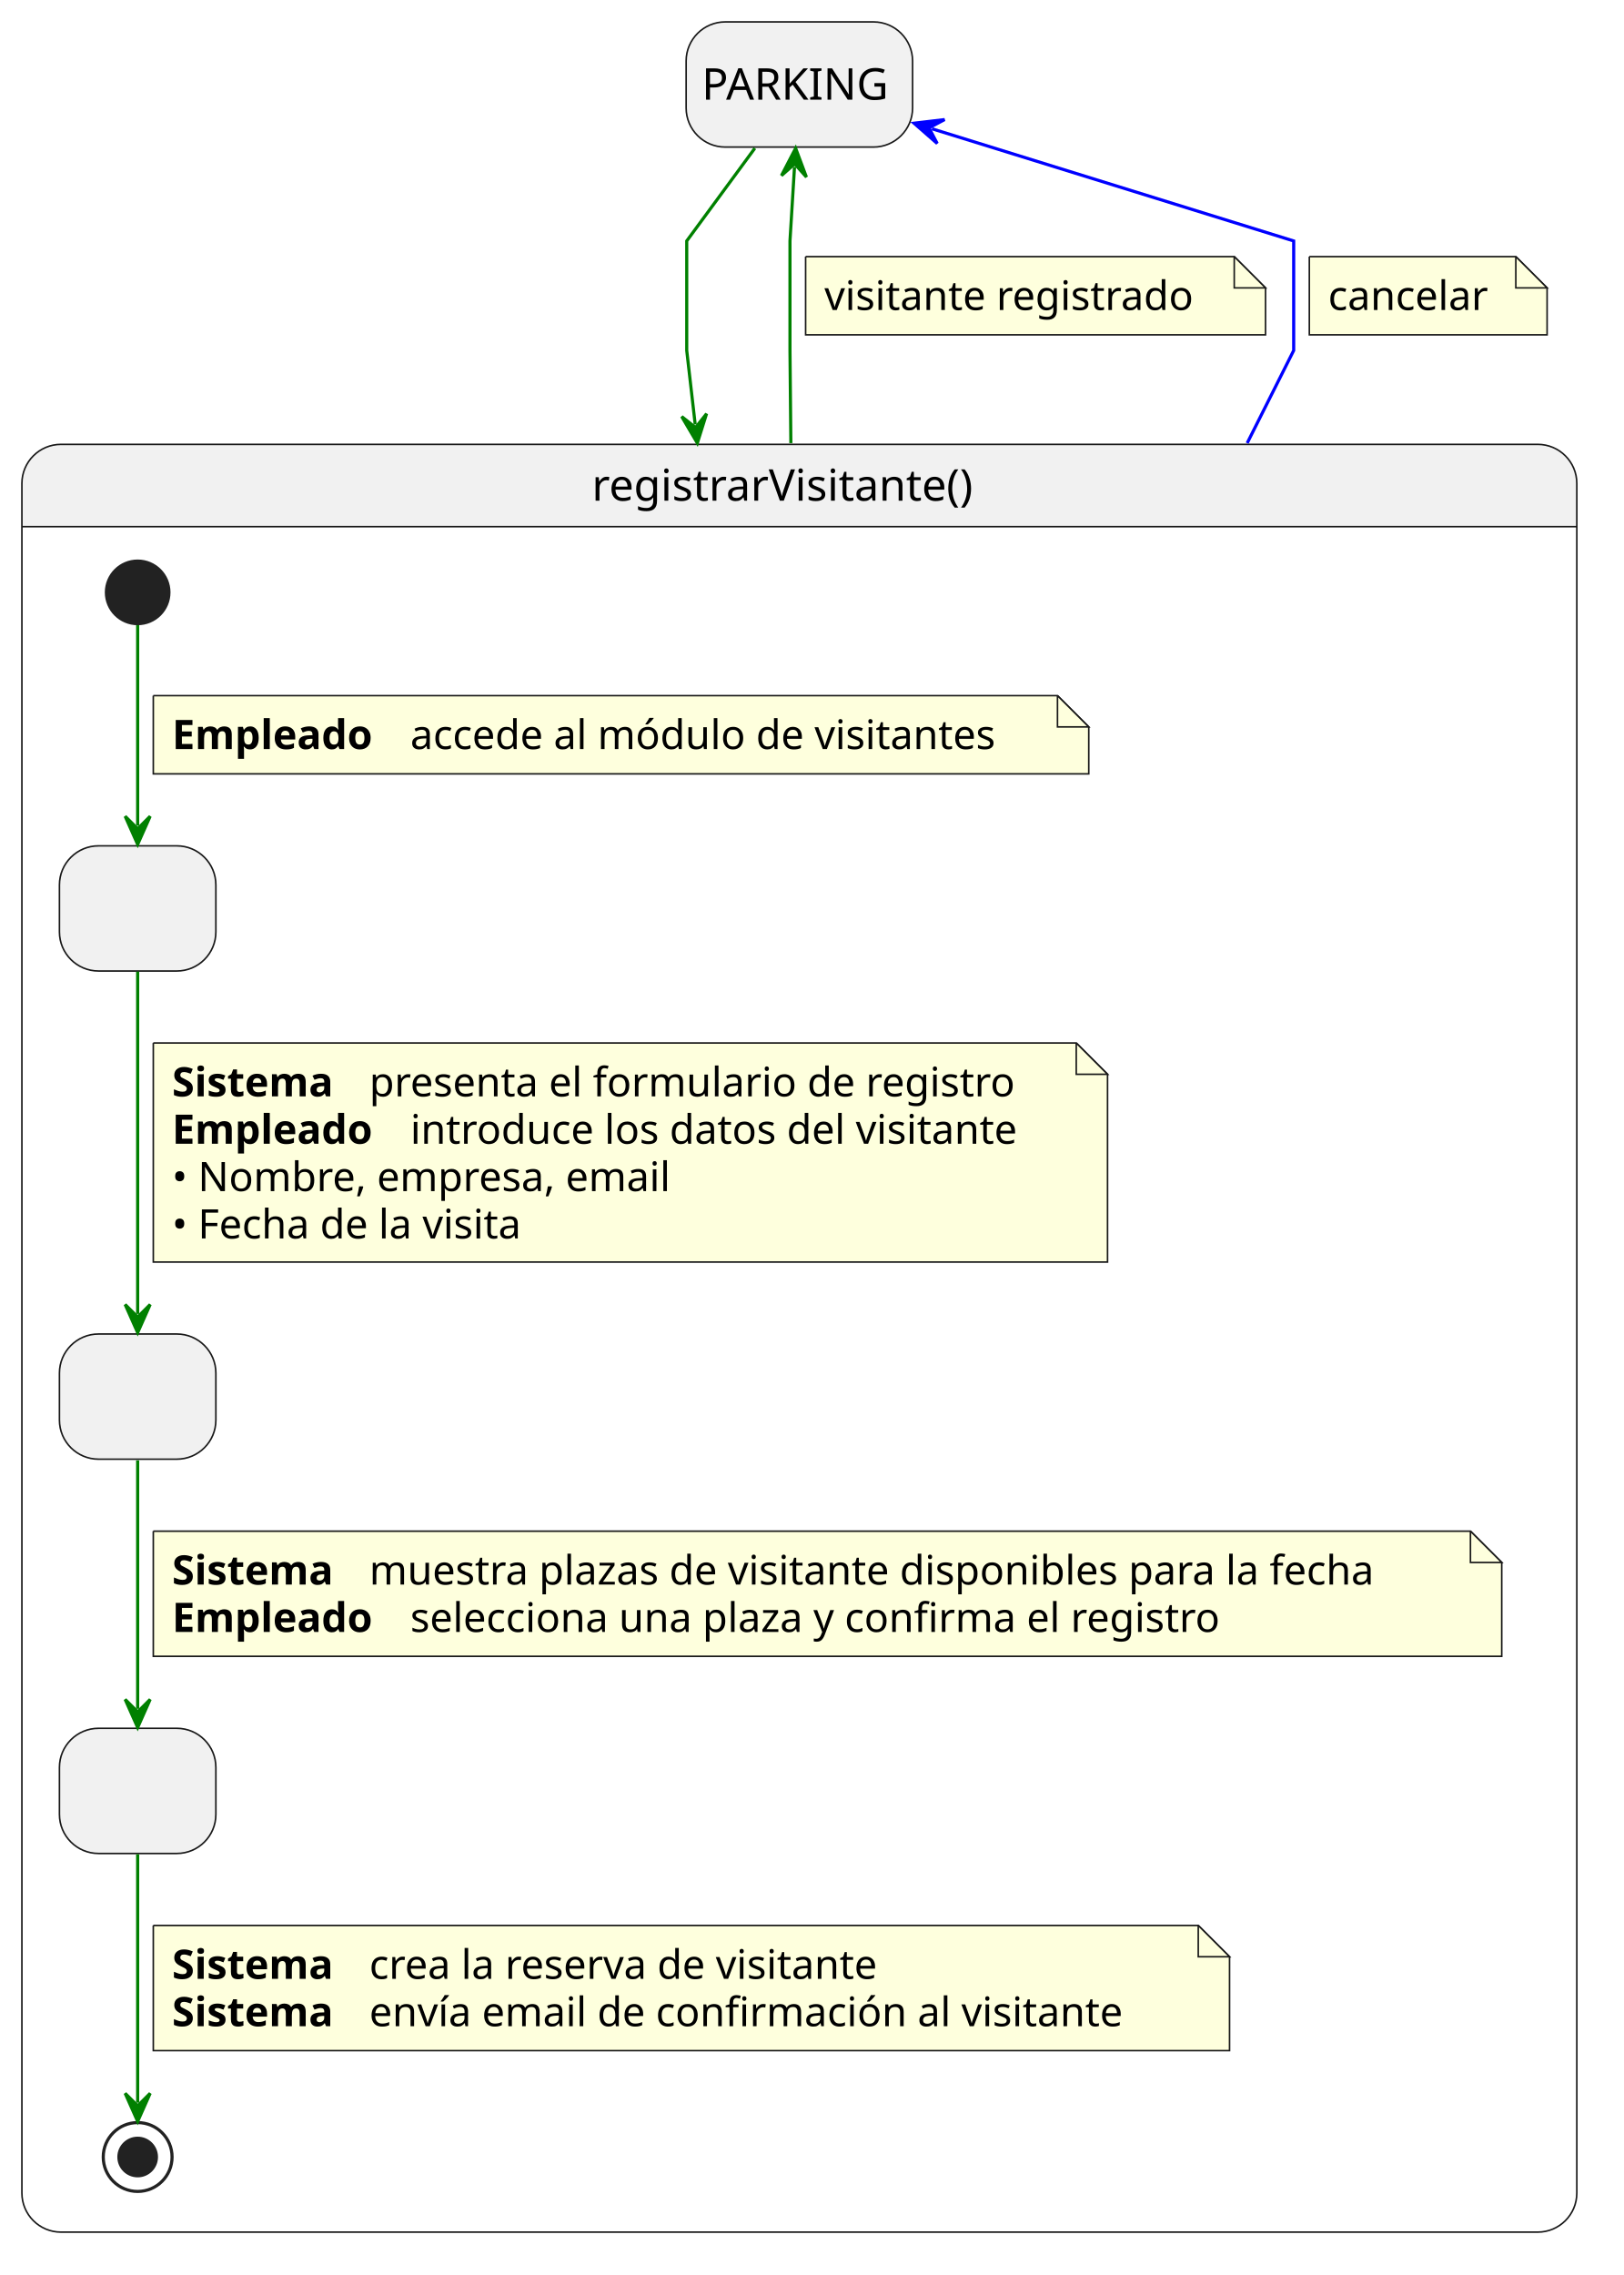
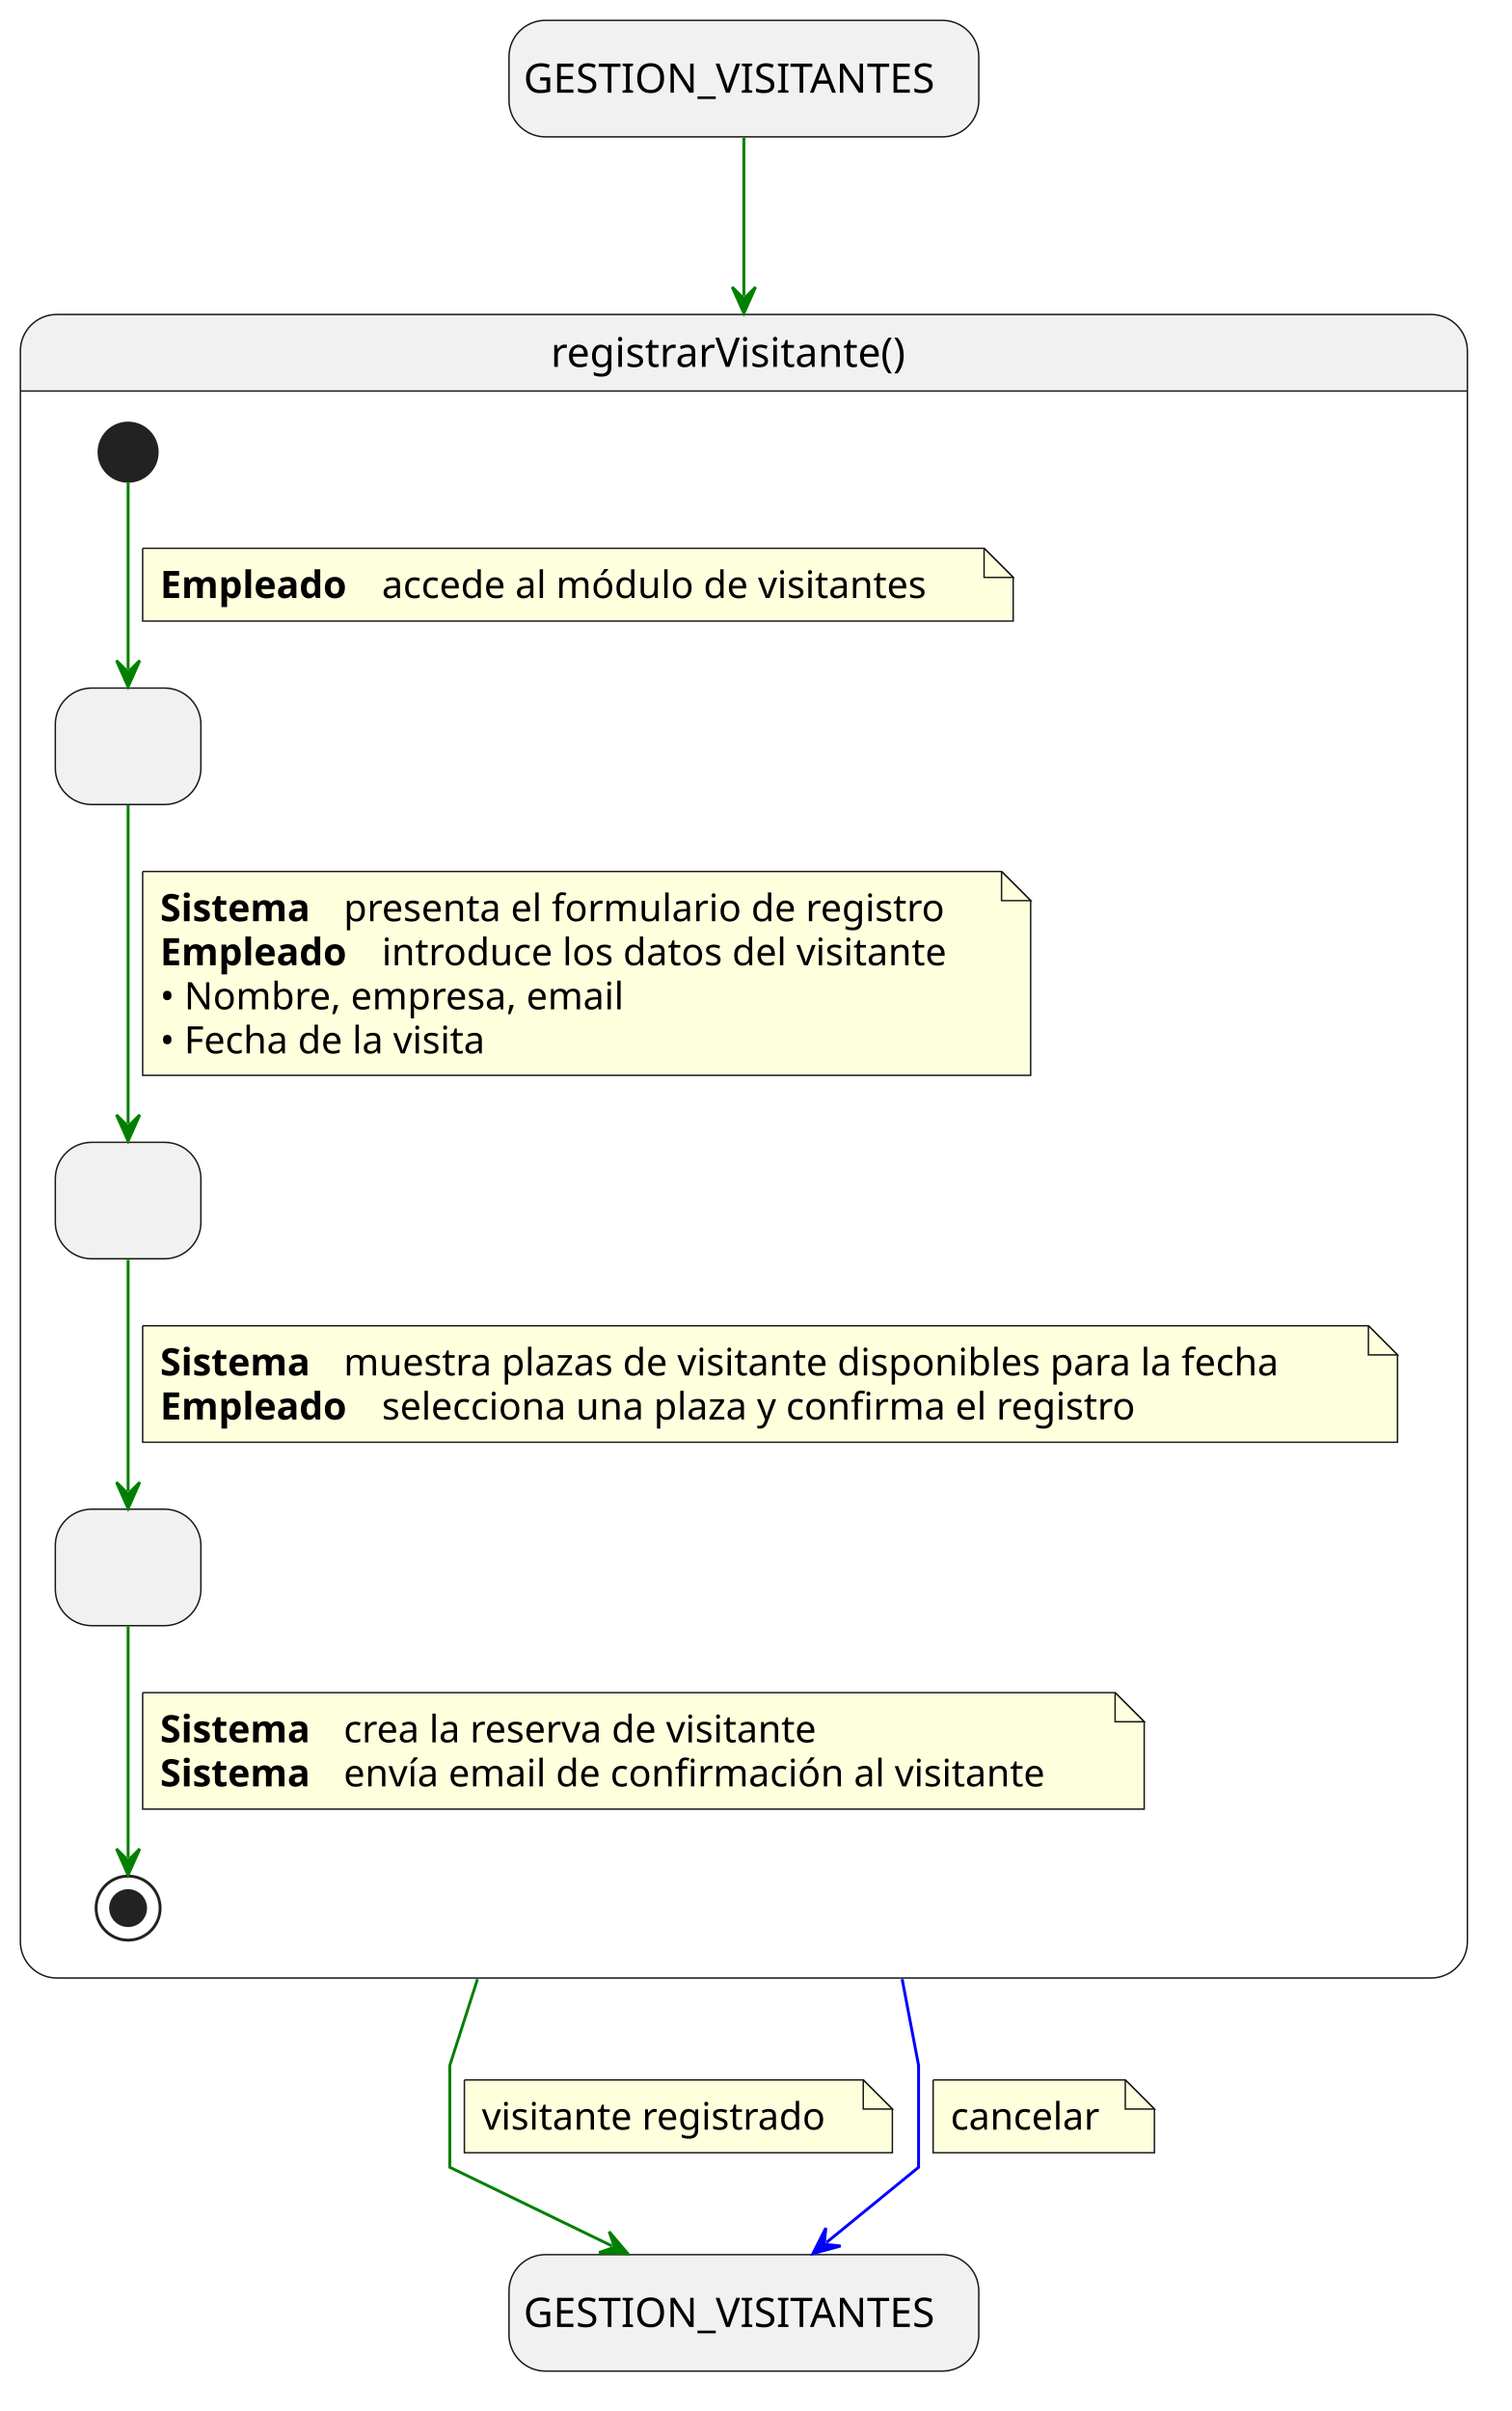
- <svg xmlns="http://www.w3.org/2000/svg" contentStyleType="text/css" data-diagram-type="STATE" height="727px" preserveAspectRatio="none" style="width:519px;height:727px;background:#FFFFFF;" version="1.1" viewBox="0 0 519 727" width="519px" zoomAndPan="magnify">
+ <svg xmlns="http://www.w3.org/2000/svg" contentStyleType="text/css" data-diagram-type="STATE" height="828px" preserveAspectRatio="none" style="width:519px;height:828px;background:#FFFFFF;" version="1.1" viewBox="0 0 519 828" width="519px" zoomAndPan="magnify">
  <defs />
  <g>
-     <rect fill="#F1F1F1" height="40" rx="12.5" ry="12.5" style="stroke:#181818;stroke-width:0.5;" width="72.378" x="219.31" y="7" />
-     <text fill="#000000" font-family="sans-serif" font-size="14" lengthAdjust="spacing" textLength="62.378" x="224.31" y="31.847">PARKING</text>
-     <path d="M19.5,142 L491.5,142 A12.5,12.5 0 0 1 504,154.5 L504,168.297 L7,168.297 L7,154.5 A12.5,12.5 0 0 1 19.5,142" fill="#F1F1F1" />
-     <rect fill="none" height="571.297" rx="12.5" ry="12.5" style="stroke:#181818;stroke-width:0.5;" width="497" x="7" y="142" />
-     <line style="stroke:#181818;stroke-width:0.5;" x1="7" x2="504" y1="168.297" y2="168.297" />
-     <text fill="#000000" font-family="sans-serif" font-size="14" lengthAdjust="spacing" textLength="132.638" x="189.181" y="159.995">registrarVisitante()</text>
-     <rect fill="#F1F1F1" height="40" rx="12.5" ry="12.5" style="stroke:#181818;stroke-width:0.5;" width="50" x="19" y="270.297" />
-     <text fill="#000000" font-family="sans-serif" font-size="14" lengthAdjust="spacing" textLength="4.45" x="41.775" y="295.144"> </text>
-     <rect fill="#F1F1F1" height="40" rx="12.5" ry="12.5" style="stroke:#181818;stroke-width:0.5;" width="50" x="19" y="426.297" />
-     <text fill="#000000" font-family="sans-serif" font-size="14" lengthAdjust="spacing" textLength="4.45" x="41.775" y="451.144"> </text>
-     <rect fill="#F1F1F1" height="40" rx="12.5" ry="12.5" style="stroke:#181818;stroke-width:0.5;" width="50" x="19" y="552.297" />
-     <text fill="#000000" font-family="sans-serif" font-size="14" lengthAdjust="spacing" textLength="4.45" x="41.775" y="577.144"> </text>
-     <g class="start_entity" data-qualified-name="registrarVisitante..start.registrarVisitante" data-source-line="13" id="ent0003">
-       <ellipse cx="44" cy="189.297" fill="#222222" rx="10" ry="10" style="stroke:#222222;stroke-width:1;" />
+     <rect fill="#F1F1F1" height="40" rx="12.5" ry="12.5" style="stroke:#181818;stroke-width:0.5;" width="161.361" x="174.82" y="7" />
+     <text fill="#000000" font-family="sans-serif" font-size="14" lengthAdjust="spacing" textLength="151.361" x="179.82" y="31.847">GESTION_VISITANTES</text>
+     <rect fill="#F1F1F1" height="40" rx="12.5" ry="12.5" style="stroke:#181818;stroke-width:0.5;" width="161.361" x="174.82" y="774.3" />
+     <text fill="#000000" font-family="sans-serif" font-size="14" lengthAdjust="spacing" textLength="151.361" x="179.82" y="799.147">GESTION_VISITANTES</text>
+     <path d="M19.5,108 L491.5,108 A12.5,12.5 0 0 1 504,120.5 L504,134.297 L7,134.297 L7,120.5 A12.5,12.5 0 0 1 19.5,108" fill="#F1F1F1" />
+     <rect fill="none" height="571.297" rx="12.5" ry="12.5" style="stroke:#181818;stroke-width:0.5;" width="497" x="7" y="108" />
+     <line style="stroke:#181818;stroke-width:0.5;" x1="7" x2="504" y1="134.297" y2="134.297" />
+     <text fill="#000000" font-family="sans-serif" font-size="14" lengthAdjust="spacing" textLength="132.638" x="189.181" y="125.995">registrarVisitante()</text>
+     <rect fill="#F1F1F1" height="40" rx="12.5" ry="12.5" style="stroke:#181818;stroke-width:0.5;" width="50" x="19" y="236.297" />
+     <text fill="#000000" font-family="sans-serif" font-size="14" lengthAdjust="spacing" textLength="4.45" x="41.775" y="261.144"> </text>
+     <rect fill="#F1F1F1" height="40" rx="12.5" ry="12.5" style="stroke:#181818;stroke-width:0.5;" width="50" x="19" y="392.297" />
+     <text fill="#000000" font-family="sans-serif" font-size="14" lengthAdjust="spacing" textLength="4.45" x="41.775" y="417.144"> </text>
+     <rect fill="#F1F1F1" height="40" rx="12.5" ry="12.5" style="stroke:#181818;stroke-width:0.5;" width="50" x="19" y="518.297" />
+     <text fill="#000000" font-family="sans-serif" font-size="14" lengthAdjust="spacing" textLength="4.45" x="41.775" y="543.144"> </text>
+     <g class="start_entity" data-qualified-name="registrarVisitante..start.registrarVisitante" data-source-line="15" id="ent0003">
+       <ellipse cx="44" cy="155.297" fill="#222222" rx="10" ry="10" style="stroke:#222222;stroke-width:1;" />
    </g>
-     <g class="end_entity" data-qualified-name="registrarVisitante..end.registrarVisitante" data-source-line="32" id="ent0007">
-       <ellipse cx="44" cy="689.297" fill="none" rx="11" ry="11" style="stroke:#222222;stroke-width:1;" />
-       <ellipse cx="44" cy="689.297" fill="#222222" rx="6" ry="6" style="stroke:#222222;stroke-width:1;" />
+     <g class="end_entity" data-qualified-name="registrarVisitante..end.registrarVisitante" data-source-line="34" id="ent0007">
+       <ellipse cx="44" cy="655.297" fill="none" rx="11" ry="11" style="stroke:#222222;stroke-width:1;" />
+       <ellipse cx="44" cy="655.297" fill="#222222" rx="6" ry="6" style="stroke:#222222;stroke-width:1;" />
    </g>
-     <g class="link" data-entity-1="ent0003" data-entity-2="ent0004" data-link-type="dependency" data-source-line="13" id="lnk4">
-       <path d="M44,199.787 C44,215.857 44,242.727 44,263.847" fill="none" id="*start*registrarVisitante-to-IntroduciendoDatos" style="stroke:#008000;stroke-width:1;" />
-       <polygon fill="#008000" points="44,269.847,48,260.847,44,264.847,40,260.847,44,269.847" style="stroke:#008000;stroke-width:1;" />
-       <path d="M49,222.297 L49,247.297 L348,247.297 L348,232.297 L338,222.297 L49,222.297" fill="#FEFFDD" style="stroke:#181818;stroke-width:0.5;" />
-       <path d="M338,222.297 L338,232.297 L348,232.297 L338,222.297" fill="#FEFFDD" style="stroke:#181818;stroke-width:0.5;" />
-       <text fill="#000000" font-family="sans-serif" font-size="13" font-weight="700" lengthAdjust="spacing" textLength="72.014" x="55" y="239.364">Empleado</text>
-       <text fill="#000000" font-family="sans-serif" font-size="13" lengthAdjust="spacing" textLength="202.401" x="131.147" y="239.364">accede al módulo de visitantes</text>
+     <g class="link" data-entity-1="ent0003" data-entity-2="ent0005" data-link-type="dependency" data-source-line="15" id="lnk4">
+       <path d="M44,165.787 C44,181.857 44,208.727 44,229.847" fill="none" id="*start*registrarVisitante-to-IntroduciendoDatos" style="stroke:#008000;stroke-width:1;" />
+       <polygon fill="#008000" points="44,235.847,48,226.847,44,230.847,40,226.847,44,235.847" style="stroke:#008000;stroke-width:1;" />
+       <path d="M49,188.297 L49,213.297 L348,213.297 L348,198.297 L338,188.297 L49,188.297" fill="#FEFFDD" style="stroke:#181818;stroke-width:0.5;" />
+       <path d="M338,188.297 L338,198.297 L348,198.297 L338,188.297" fill="#FEFFDD" style="stroke:#181818;stroke-width:0.5;" />
+       <text fill="#000000" font-family="sans-serif" font-size="13" font-weight="700" lengthAdjust="spacing" textLength="72.014" x="55" y="205.364">Empleado</text>
+       <text fill="#000000" font-family="sans-serif" font-size="13" lengthAdjust="spacing" textLength="202.401" x="131.147" y="205.364">accede al módulo de visitantes</text>
    </g>
-     <g class="link" data-entity-1="ent0004" data-entity-2="ent0005" data-link-type="dependency" data-source-line="18" id="lnk5">
-       <path d="M44,310.487 C44,339.997 44,390.207 44,419.867" fill="none" id="IntroduciendoDatos-to-SeleccionandoPlaza" style="stroke:#008000;stroke-width:1;" />
-       <polygon fill="#008000" points="44,425.867,48,416.867,44,420.867,40,416.867,44,425.867" style="stroke:#008000;stroke-width:1;" />
-       <path d="M49,333.297 L49,403.297 L354,403.297 L354,343.297 L344,333.297 L49,333.297" fill="#FEFFDD" style="stroke:#181818;stroke-width:0.5;" />
-       <path d="M344,333.297 L344,343.297 L354,343.297 L344,333.297" fill="#FEFFDD" style="stroke:#181818;stroke-width:0.5;" />
-       <text fill="#000000" font-family="sans-serif" font-size="13" font-weight="700" lengthAdjust="spacing" textLength="58.906" x="55" y="350.364">Sistema</text>
-       <text fill="#000000" font-family="sans-serif" font-size="13" lengthAdjust="spacing" textLength="219.699" x="118.039" y="350.364">presenta el formulario de registro</text>
-       <text fill="#000000" font-family="sans-serif" font-size="13" font-weight="700" lengthAdjust="spacing" textLength="72.014" x="55" y="365.497">Empleado</text>
-       <text fill="#000000" font-family="sans-serif" font-size="13" lengthAdjust="spacing" textLength="208.743" x="131.147" y="365.497">introduce los datos del visitante</text>
-       <text fill="#000000" font-family="sans-serif" font-size="13" lengthAdjust="spacing" textLength="173.113" x="55" y="380.629">• Nombre, empresa, email</text>
-       <text fill="#000000" font-family="sans-serif" font-size="13" lengthAdjust="spacing" textLength="125.607" x="55" y="395.762">• Fecha de la visita</text>
+     <g class="link" data-entity-1="ent0005" data-entity-2="ent0006" data-link-type="dependency" data-source-line="20" id="lnk5">
+       <path d="M44,276.487 C44,305.997 44,356.207 44,385.867" fill="none" id="IntroduciendoDatos-to-SeleccionandoPlaza" style="stroke:#008000;stroke-width:1;" />
+       <polygon fill="#008000" points="44,391.867,48,382.867,44,386.867,40,382.867,44,391.867" style="stroke:#008000;stroke-width:1;" />
+       <path d="M49,299.297 L49,369.297 L354,369.297 L354,309.297 L344,299.297 L49,299.297" fill="#FEFFDD" style="stroke:#181818;stroke-width:0.5;" />
+       <path d="M344,299.297 L344,309.297 L354,309.297 L344,299.297" fill="#FEFFDD" style="stroke:#181818;stroke-width:0.5;" />
+       <text fill="#000000" font-family="sans-serif" font-size="13" font-weight="700" lengthAdjust="spacing" textLength="58.906" x="55" y="316.364">Sistema</text>
+       <text fill="#000000" font-family="sans-serif" font-size="13" lengthAdjust="spacing" textLength="219.699" x="118.039" y="316.364">presenta el formulario de registro</text>
+       <text fill="#000000" font-family="sans-serif" font-size="13" font-weight="700" lengthAdjust="spacing" textLength="72.014" x="55" y="331.497">Empleado</text>
+       <text fill="#000000" font-family="sans-serif" font-size="13" lengthAdjust="spacing" textLength="208.743" x="131.147" y="331.497">introduce los datos del visitante</text>
+       <text fill="#000000" font-family="sans-serif" font-size="13" lengthAdjust="spacing" textLength="173.113" x="55" y="346.629">• Nombre, empresa, email</text>
+       <text fill="#000000" font-family="sans-serif" font-size="13" lengthAdjust="spacing" textLength="125.607" x="55" y="361.762">• Fecha de la visita</text>
    </g>
-     <g class="link" data-entity-1="ent0005" data-entity-2="ent0006" data-link-type="dependency" data-source-line="26" id="lnk6">
-       <path d="M44,466.667 C44,489.967 44,522.827 44,546.057" fill="none" id="SeleccionandoPlaza-to-VisitanteRegistrado" style="stroke:#008000;stroke-width:1;" />
-       <polygon fill="#008000" points="44,552.057,48,543.057,44,547.057,40,543.057,44,552.057" style="stroke:#008000;stroke-width:1;" />
-       <path d="M49,489.297 L49,529.297 L480,529.297 L480,499.297 L470,489.297 L49,489.297" fill="#FEFFDD" style="stroke:#181818;stroke-width:0.5;" />
-       <path d="M470,489.297 L470,499.297 L480,499.297 L470,489.297" fill="#FEFFDD" style="stroke:#181818;stroke-width:0.5;" />
-       <text fill="#000000" font-family="sans-serif" font-size="13" font-weight="700" lengthAdjust="spacing" textLength="58.906" x="55" y="506.364">Sistema</text>
-       <text fill="#000000" font-family="sans-serif" font-size="13" lengthAdjust="spacing" textLength="347.103" x="118.039" y="506.364">muestra plazas de visitante disponibles para la fecha</text>
-       <text fill="#000000" font-family="sans-serif" font-size="13" font-weight="700" lengthAdjust="spacing" textLength="72.014" x="55" y="521.497">Empleado</text>
-       <text fill="#000000" font-family="sans-serif" font-size="13" lengthAdjust="spacing" textLength="279.487" x="131.147" y="521.497">selecciona una plaza y confirma el registro</text>
+     <g class="link" data-entity-1="ent0006" data-entity-2="ent0007" data-link-type="dependency" data-source-line="28" id="lnk6">
+       <path d="M44,432.667 C44,455.967 44,488.827 44,512.057" fill="none" id="SeleccionandoPlaza-to-VisitanteRegistrado" style="stroke:#008000;stroke-width:1;" />
+       <polygon fill="#008000" points="44,518.057,48,509.057,44,513.057,40,509.057,44,518.057" style="stroke:#008000;stroke-width:1;" />
+       <path d="M49,455.297 L49,495.297 L480,495.297 L480,465.297 L470,455.297 L49,455.297" fill="#FEFFDD" style="stroke:#181818;stroke-width:0.5;" />
+       <path d="M470,455.297 L470,465.297 L480,465.297 L470,455.297" fill="#FEFFDD" style="stroke:#181818;stroke-width:0.5;" />
+       <text fill="#000000" font-family="sans-serif" font-size="13" font-weight="700" lengthAdjust="spacing" textLength="58.906" x="55" y="472.364">Sistema</text>
+       <text fill="#000000" font-family="sans-serif" font-size="13" lengthAdjust="spacing" textLength="347.103" x="118.039" y="472.364">muestra plazas de visitante disponibles para la fecha</text>
+       <text fill="#000000" font-family="sans-serif" font-size="13" font-weight="700" lengthAdjust="spacing" textLength="72.014" x="55" y="487.497">Empleado</text>
+       <text fill="#000000" font-family="sans-serif" font-size="13" lengthAdjust="spacing" textLength="279.487" x="131.147" y="487.497">selecciona una plaza y confirma el registro</text>
    </g>
-     <g class="link" data-entity-1="ent0006" data-entity-2="ent0007" data-link-type="dependency" data-source-line="32" id="lnk8">
-       <path d="M44,592.547 C44,617.097 44,652.687 44,671.937" fill="none" id="VisitanteRegistrado-to-*end*registrarVisitante" style="stroke:#008000;stroke-width:1;" />
-       <polygon fill="#008000" points="44,677.937,48,668.937,44,672.937,40,668.937,44,677.937" style="stroke:#008000;stroke-width:1;" />
-       <path d="M49,615.297 L49,655.297 L393,655.297 L393,625.297 L383,615.297 L49,615.297" fill="#FEFFDD" style="stroke:#181818;stroke-width:0.5;" />
-       <path d="M383,615.297 L383,625.297 L393,625.297 L383,615.297" fill="#FEFFDD" style="stroke:#181818;stroke-width:0.5;" />
-       <text fill="#000000" font-family="sans-serif" font-size="13" font-weight="700" lengthAdjust="spacing" textLength="58.906" x="55" y="632.364">Sistema</text>
-       <text fill="#000000" font-family="sans-serif" font-size="13" lengthAdjust="spacing" textLength="178.02" x="118.039" y="632.364">crea la reserva de visitante</text>
-       <text fill="#000000" font-family="sans-serif" font-size="13" font-weight="700" lengthAdjust="spacing" textLength="58.906" x="55" y="647.497">Sistema</text>
-       <text fill="#000000" font-family="sans-serif" font-size="13" lengthAdjust="spacing" textLength="260.394" x="118.039" y="647.497">envía email de confirmación al visitante</text>
+     <g class="link" data-entity-1="ent0007" data-entity-2="ent0007" data-link-type="dependency" data-source-line="34" id="lnk8">
+       <path d="M44,558.547 C44,583.097 44,618.687 44,637.937" fill="none" id="VisitanteRegistrado-to-*end*registrarVisitante" style="stroke:#008000;stroke-width:1;" />
+       <polygon fill="#008000" points="44,643.937,48,634.937,44,638.937,40,634.937,44,643.937" style="stroke:#008000;stroke-width:1;" />
+       <path d="M49,581.297 L49,621.297 L393,621.297 L393,591.297 L383,581.297 L49,581.297" fill="#FEFFDD" style="stroke:#181818;stroke-width:0.5;" />
+       <path d="M383,581.297 L383,591.297 L393,591.297 L383,581.297" fill="#FEFFDD" style="stroke:#181818;stroke-width:0.5;" />
+       <text fill="#000000" font-family="sans-serif" font-size="13" font-weight="700" lengthAdjust="spacing" textLength="58.906" x="55" y="598.364">Sistema</text>
+       <text fill="#000000" font-family="sans-serif" font-size="13" lengthAdjust="spacing" textLength="178.02" x="118.039" y="598.364">crea la reserva de visitante</text>
+       <text fill="#000000" font-family="sans-serif" font-size="13" font-weight="700" lengthAdjust="spacing" textLength="58.906" x="55" y="613.497">Sistema</text>
+       <text fill="#000000" font-family="sans-serif" font-size="13" lengthAdjust="spacing" textLength="260.394" x="118.039" y="613.497">envía email de confirmación al visitante</text>
    </g>
-     <g class="link" data-entity-1="ent0002" data-entity-2="ent0003" data-link-type="dependency" data-source-line="6" id="lnk2">
-       <path d="M241.27,47.37 C231.21,61.07 219.5,77 219.5,77 C219.5,77 219.5,112 219.5,112 C219.5,112 220.106,117.339 222.206,135.639" fill="none" id="Parking-to-registrarVisitante" style="stroke:#008000;stroke-width:1;" />
-       <polygon fill="#008000" points="222.89,141.6,225.838,132.203,222.32,136.633,217.89,133.115,222.89,141.6" style="stroke:#008000;stroke-width:1;" />
+     <g class="link" data-entity-1="ent0002" data-entity-2="ent0004" data-link-type="dependency" data-source-line="8" id="lnk2">
+       <path d="M255.5,47.35 C255.5,61.56 255.5,76.68 255.5,101.6" fill="none" id="GestionVisitantesInicio-to-registrarVisitante" style="stroke:#008000;stroke-width:1;" />
+       <polygon fill="#008000" points="255.5,107.6,259.5,98.6,255.5,102.6,251.5,98.6,255.5,107.6" style="stroke:#008000;stroke-width:1;" />
    </g>
-     <g class="link" data-entity-1="ent0003" data-entity-2="ent0002" data-link-type="dependency" data-source-line="39" id="lnk9">
-       <path d="M252.78,141.6 C252.61,123.3 252.5,112 252.5,112 C252.5,112 252.5,77 252.5,77 C252.5,77 253.117,67.059 253.947,53.359" fill="none" id="registrarVisitante-to-Parking" style="stroke:#008000;stroke-width:1;" />
-       <polygon fill="#008000" points="254.31,47.37,249.773,56.112,254.008,52.361,257.758,56.595,254.31,47.37" style="stroke:#008000;stroke-width:1;" />
-       <path d="M257.5,82 L257.5,107 L404.5,107 L404.5,92 L394.5,82 L257.5,82" fill="#FEFFDD" style="stroke:#181818;stroke-width:0.5;" />
-       <path d="M394.5,82 L394.5,92 L404.5,92 L394.5,82" fill="#FEFFDD" style="stroke:#181818;stroke-width:0.5;" />
-       <text fill="#000000" font-family="sans-serif" font-size="13" lengthAdjust="spacing" textLength="126.814" x="263.5" y="99.067">visitante registrado</text>
+     <g class="link" data-entity-1="ent0004" data-entity-2="ent0003" data-link-type="dependency" data-source-line="41" id="lnk9">
+       <path d="M164,679.7 C158.13,698.01 154.5,709.3 154.5,709.3 C154.5,709.3 154.5,744.3 154.5,744.3 C154.5,744.3 181.951,757.622 210.181,771.312" fill="none" id="registrarVisitante-to-GestionVisitantesFin" style="stroke:#008000;stroke-width:1;" />
+       <polygon fill="#008000" points="215.58,773.93,209.227,766.404,211.081,771.748,205.737,773.602,215.58,773.93" style="stroke:#008000;stroke-width:1;" />
+       <path d="M159.5,714.3 L159.5,739.3 L306.5,739.3 L306.5,724.3 L296.5,714.3 L159.5,714.3" fill="#FEFFDD" style="stroke:#181818;stroke-width:0.5;" />
+       <path d="M296.5,714.3 L296.5,724.3 L306.5,724.3 L296.5,714.3" fill="#FEFFDD" style="stroke:#181818;stroke-width:0.5;" />
+       <text fill="#000000" font-family="sans-serif" font-size="13" lengthAdjust="spacing" textLength="126.814" x="165.5" y="731.367">visitante registrado</text>
    </g>
-     <g class="link" data-entity-1="ent0003" data-entity-2="ent0002" data-link-type="dependency" data-source-line="44" id="lnk10">
-       <path d="M398.64,141.6 C407.83,123.3 413.5,112 413.5,112 C413.5,112 413.5,77 413.5,77 C413.5,77 344.551,55.617 297.881,41.147" fill="none" id="registrarVisitante-to-Parking-1" style="stroke:#0000FF;stroke-width:1;" />
-       <polygon fill="#0000FF" points="292.15,39.37,299.562,45.856,296.926,40.851,301.931,38.215,292.15,39.37" style="stroke:#0000FF;stroke-width:1;" />
-       <path d="M418.5,82 L418.5,107 L494.5,107 L494.5,92 L484.5,82 L418.5,82" fill="#FEFFDD" style="stroke:#181818;stroke-width:0.5;" />
-       <path d="M484.5,82 L484.5,92 L494.5,92 L484.5,82" fill="#FEFFDD" style="stroke:#181818;stroke-width:0.5;" />
-       <text fill="#000000" font-family="sans-serif" font-size="13" lengthAdjust="spacing" textLength="55.421" x="424.5" y="99.067">cancelar</text>
+     <g class="link" data-entity-1="ent0004" data-entity-2="ent0003" data-link-type="dependency" data-source-line="46" id="lnk10">
+       <path d="M309.86,679.7 C313.35,698.01 315.5,709.3 315.5,709.3 C315.5,709.3 315.5,744.3 315.5,744.3 C315.5,744.3 300.628,756.446 283.858,770.136" fill="none" id="registrarVisitante-to-GestionVisitantesFin-1" style="stroke:#0000FF;stroke-width:1;" />
+       <polygon fill="#0000FF" points="279.21,773.93,288.711,771.337,283.083,770.768,283.652,765.14,279.21,773.93" style="stroke:#0000FF;stroke-width:1;" />
+       <path d="M320.5,714.3 L320.5,739.3 L396.5,739.3 L396.5,724.3 L386.5,714.3 L320.5,714.3" fill="#FEFFDD" style="stroke:#181818;stroke-width:0.5;" />
+       <path d="M386.5,714.3 L386.5,724.3 L396.5,724.3 L386.5,714.3" fill="#FEFFDD" style="stroke:#181818;stroke-width:0.5;" />
+       <text fill="#000000" font-family="sans-serif" font-size="13" lengthAdjust="spacing" textLength="55.421" x="326.5" y="731.367">cancelar</text>
    </g>
  </g>
</svg>
